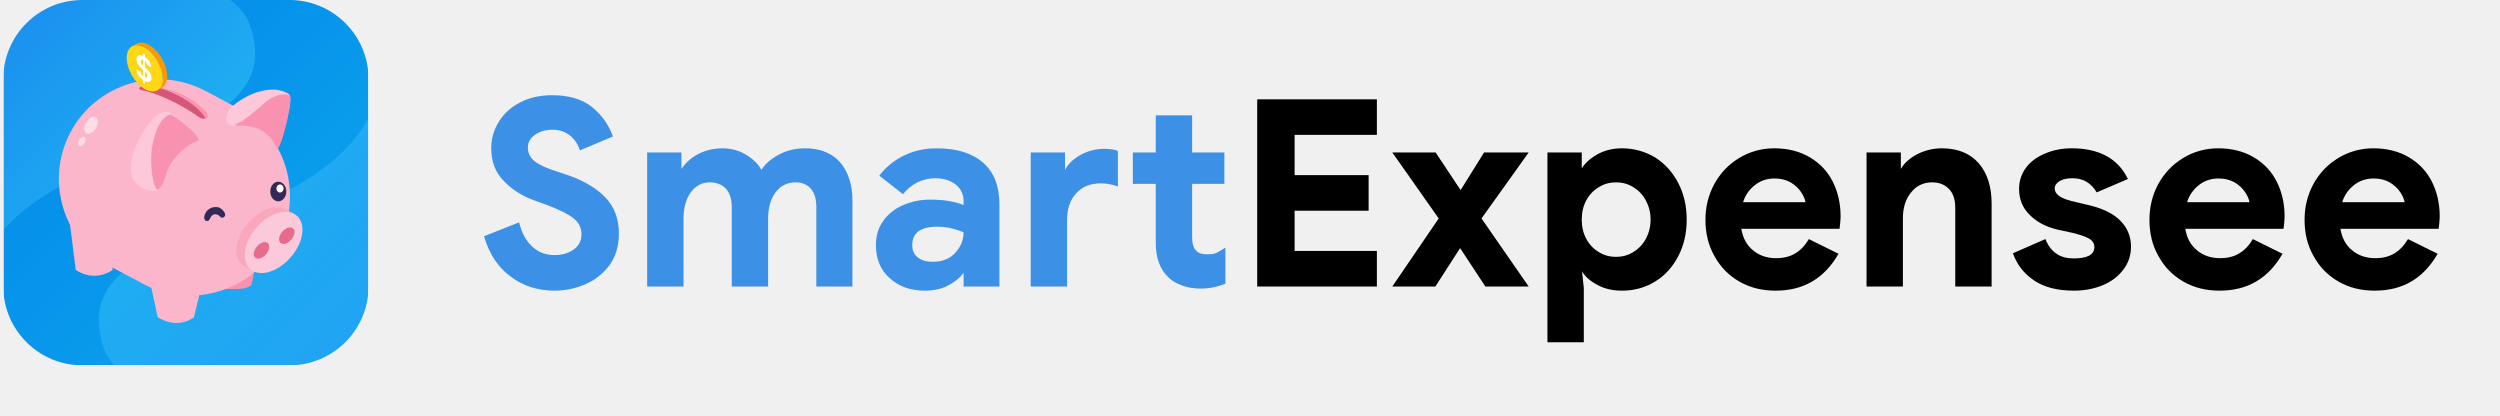
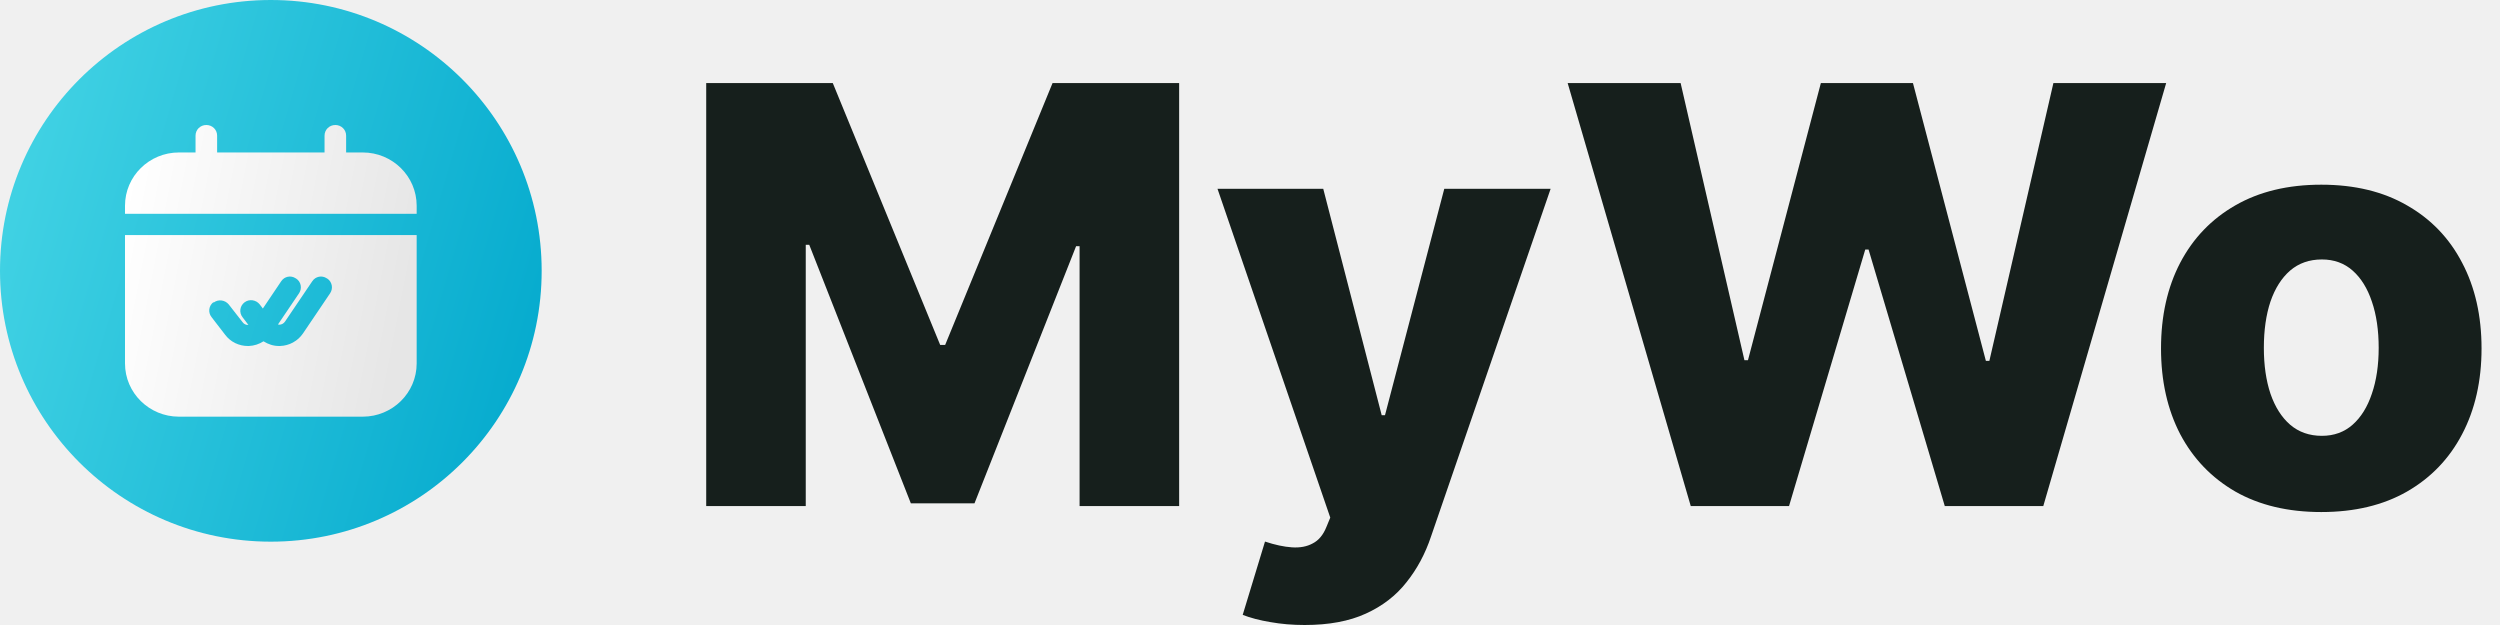
- <svg xmlns="http://www.w3.org/2000/svg" width="349" height="58" viewBox="0 0 349 58" fill="none">
-   <path d="M71.313 38.632C73.041 39.928 75.093 40.576 77.397 40.576C78.837 40.576 80.277 40.288 81.645 39.712C83.013 39.136 84.165 38.236 85.065 37.048C85.929 35.86 86.397 34.384 86.397 32.656C86.397 30.568 85.785 28.912 84.561 27.616C83.337 26.32 81.609 25.276 79.377 24.484L77.757 23.944C76.245 23.476 75.201 22.972 74.589 22.468C73.977 21.964 73.689 21.316 73.689 20.596C73.689 19.876 74.013 19.3 74.661 18.832C75.309 18.364 76.137 18.112 77.145 18.112C78.117 18.112 78.909 18.4 79.557 18.904C80.205 19.408 80.673 20.128 80.961 20.992L85.569 19.048C84.993 17.464 84.057 16.096 82.689 14.98C81.321 13.864 79.449 13.288 77.073 13.288C75.417 13.288 73.977 13.612 72.681 14.26C71.385 14.908 70.377 15.808 69.657 16.96C68.937 18.112 68.577 19.336 68.577 20.704C68.577 22.576 69.153 24.088 70.377 25.312C71.565 26.536 73.005 27.436 74.697 28.012L76.281 28.588C78.117 29.272 79.377 29.92 80.097 30.496C80.817 31.072 81.177 31.828 81.177 32.728C81.177 33.628 80.781 34.348 80.061 34.852C79.341 35.356 78.441 35.608 77.433 35.608C76.173 35.608 75.129 35.212 74.301 34.42C73.437 33.628 72.825 32.512 72.465 31.036L67.569 32.98C68.289 35.464 69.549 37.336 71.313 38.632ZM90.343 21.28V40H95.419V30.568C95.419 29.056 95.743 27.796 96.427 26.86C97.111 25.924 98.011 25.456 99.091 25.456C100.063 25.456 100.819 25.78 101.359 26.356C101.863 26.932 102.151 27.796 102.151 28.876V40H107.227V30.568C107.227 29.056 107.551 27.796 108.271 26.86C108.955 25.924 109.891 25.456 111.079 25.456C111.979 25.456 112.699 25.78 113.203 26.356C113.707 26.932 113.959 27.796 113.959 28.876V40H118.999V28.012C118.999 25.78 118.423 24.016 117.307 22.684C116.155 21.388 114.535 20.704 112.411 20.704C110.971 20.704 109.711 21.028 108.631 21.64C107.551 22.252 106.759 22.936 106.291 23.728C105.931 23.008 105.283 22.324 104.275 21.676C103.267 21.028 102.115 20.704 100.819 20.704C99.595 20.704 98.479 20.992 97.471 21.496C96.463 22.036 95.707 22.72 95.131 23.584V21.28H90.343ZM124.184 38.812C125.48 40 127.1 40.576 129.116 40.576C130.304 40.576 131.348 40.36 132.284 39.892C133.22 39.424 133.94 38.848 134.48 38.128H134.516V40H139.52V28.516C139.52 25.996 138.764 24.052 137.252 22.72C135.74 21.388 133.58 20.704 130.736 20.704C129.116 20.704 127.64 21.028 126.272 21.676C124.904 22.324 123.716 23.26 122.744 24.52L126.056 27.112C126.632 26.392 127.28 25.852 128.072 25.456C128.864 25.096 129.656 24.88 130.52 24.88C131.744 24.88 132.716 25.204 133.436 25.78C134.156 26.356 134.516 27.148 134.516 28.084V28.624C133.292 28.12 131.744 27.868 129.836 27.868C128.432 27.868 127.172 28.156 126.02 28.66C124.868 29.164 123.932 29.92 123.284 30.856C122.6 31.828 122.276 32.944 122.276 34.204C122.276 36.112 122.888 37.66 124.184 38.812ZM133.364 35.284C132.572 36.148 131.528 36.544 130.232 36.544C129.296 36.544 128.576 36.328 128.072 35.896C127.568 35.464 127.352 34.924 127.352 34.204C127.352 32.512 128.504 31.648 130.844 31.648C132.14 31.648 133.364 31.936 134.516 32.44C134.516 33.52 134.12 34.456 133.364 35.284ZM165.018 39.856C165.81 40.144 166.674 40.288 167.61 40.288C168.762 40.288 169.914 40.072 171.066 39.604V34.564C170.418 34.996 169.95 35.248 169.662 35.356C169.374 35.464 169.014 35.5 168.582 35.5C167.79 35.5 167.286 35.356 166.998 34.996C166.602 34.636 166.422 33.988 166.422 33.088V25.672H170.922V21.28H166.422V16.096H161.346V21.28H158.142V25.672H161.346V33.952C161.346 36.004 161.922 37.588 163.11 38.704C163.578 39.208 164.226 39.568 165.018 39.856ZM143.886 21.28V40H148.962V30.784C148.962 29.2 149.358 27.94 150.222 27.004C151.05 26.068 152.202 25.6 153.642 25.6C154.506 25.6 155.298 25.744 156.054 26.032V21.064C155.622 20.884 154.974 20.776 154.146 20.776C152.994 20.776 151.878 21.064 150.87 21.604C149.862 22.18 149.106 22.864 148.674 23.728V21.28H143.886Z" fill="#3C91E6" />
-   <path d="M175.507 13.864V40H192.211V35.032H180.727V29.416H191.059V24.448H180.727V18.832H192.211V13.864H175.507ZM200.843 30.496L194.363 40H200.375L203.831 34.636L207.359 40H213.407L206.819 30.496L213.407 21.28H207.179L203.903 26.536L200.411 21.28H194.363L200.843 30.496ZM216.023 21.28V47.776H221.099V40.216L220.847 37.804H220.811C221.243 38.596 221.999 39.244 223.007 39.784C224.015 40.324 225.131 40.576 226.427 40.576C228.083 40.576 229.631 40.18 231.035 39.316C232.403 38.488 233.483 37.3 234.275 35.788C235.067 34.276 235.463 32.584 235.463 30.64C235.463 28.768 235.067 27.04 234.275 25.528C233.483 24.016 232.403 22.828 231.035 21.964C229.631 21.136 228.083 20.704 226.427 20.704C225.131 20.704 224.015 20.992 223.007 21.532C221.999 22.108 221.279 22.756 220.811 23.512V21.28H216.023ZM227.975 35.212C227.255 35.644 226.463 35.86 225.599 35.86C224.735 35.86 223.943 35.644 223.223 35.212C222.503 34.78 221.891 34.168 221.459 33.376C221.027 32.584 220.811 31.684 220.811 30.64C220.811 29.632 221.027 28.732 221.459 27.94C221.891 27.148 222.503 26.536 223.223 26.104C223.943 25.672 224.735 25.456 225.599 25.456C226.463 25.456 227.255 25.672 227.975 26.104C228.695 26.536 229.307 27.148 229.739 27.94C230.171 28.732 230.423 29.632 230.423 30.64C230.423 31.684 230.171 32.584 229.739 33.376C229.307 34.168 228.695 34.78 227.975 35.212ZM242.833 39.316C244.345 40.18 246.001 40.576 247.873 40.576C251.761 40.576 254.677 38.884 256.657 35.428L252.517 33.376C252.013 34.24 251.365 34.924 250.645 35.356C249.889 35.824 248.989 36.04 247.945 36.04C246.685 36.04 245.605 35.68 244.741 34.96C243.841 34.24 243.301 33.232 243.085 31.936H256.801C256.873 31.324 256.945 30.748 256.945 30.172C256.945 28.444 256.585 26.824 255.865 25.384C255.145 23.944 254.065 22.792 252.661 21.964C251.257 21.136 249.601 20.704 247.693 20.704C245.893 20.704 244.237 21.172 242.761 22.072C241.285 22.972 240.133 24.196 239.305 25.708C238.477 27.256 238.081 28.912 238.081 30.676C238.081 32.548 238.477 34.24 239.341 35.752C240.169 37.264 241.321 38.452 242.833 39.316ZM252.049 28.228H243.337C243.625 27.292 244.129 26.536 244.921 25.888C245.713 25.24 246.649 24.916 247.729 24.916C248.593 24.916 249.313 25.096 249.961 25.456C250.573 25.816 251.077 26.284 251.437 26.824C251.797 27.364 251.977 27.832 252.049 28.228ZM260.57 21.28V40H265.646V30.46C265.646 29.02 266.006 27.832 266.762 26.896C267.482 25.96 268.49 25.456 269.714 25.456C270.722 25.456 271.514 25.78 272.09 26.392C272.666 27.004 272.954 27.868 272.954 28.984V40H278.03V28.408C278.03 26.032 277.418 24.16 276.23 22.792C275.042 21.424 273.314 20.704 271.082 20.704C269.858 20.704 268.742 20.992 267.698 21.496C266.654 22.036 265.862 22.72 265.358 23.584V21.28H260.57ZM283.987 39.172C285.391 40.108 287.227 40.576 289.531 40.576C290.971 40.576 292.303 40.324 293.527 39.82C294.751 39.316 295.687 38.596 296.407 37.66C297.127 36.724 297.487 35.644 297.487 34.42C297.487 33.016 296.983 31.828 296.047 30.856C295.111 29.884 293.707 29.164 291.835 28.696L289.135 28.048C287.587 27.652 286.831 27.076 286.831 26.284C286.831 25.924 287.047 25.6 287.479 25.312C287.911 25.024 288.523 24.88 289.315 24.88C290.827 24.88 291.943 25.564 292.699 26.86L297.055 24.988C295.687 22.144 293.059 20.704 289.207 20.704C287.839 20.704 286.615 20.956 285.499 21.424C284.383 21.892 283.483 22.54 282.835 23.404C282.187 24.268 281.863 25.276 281.863 26.356C281.863 27.832 282.367 29.056 283.375 30.028C284.383 31.036 285.679 31.684 287.191 32.044L289.351 32.512C290.359 32.764 291.115 33.016 291.619 33.304C292.123 33.592 292.375 33.988 292.375 34.492C292.375 35.068 292.087 35.464 291.583 35.716C291.043 35.968 290.359 36.076 289.531 36.076C288.595 36.076 287.803 35.896 287.155 35.464C286.471 35.032 285.931 34.348 285.535 33.376L280.999 35.356C281.575 36.976 282.583 38.236 283.987 39.172ZM304.814 39.316C306.326 40.18 307.982 40.576 309.854 40.576C313.742 40.576 316.658 38.884 318.638 35.428L314.498 33.376C313.994 34.24 313.346 34.924 312.626 35.356C311.87 35.824 310.97 36.04 309.926 36.04C308.666 36.04 307.586 35.68 306.722 34.96C305.822 34.24 305.282 33.232 305.066 31.936H318.782C318.854 31.324 318.926 30.748 318.926 30.172C318.926 28.444 318.566 26.824 317.846 25.384C317.126 23.944 316.046 22.792 314.642 21.964C313.238 21.136 311.582 20.704 309.674 20.704C307.874 20.704 306.218 21.172 304.742 22.072C303.266 22.972 302.114 24.196 301.286 25.708C300.458 27.256 300.062 28.912 300.062 30.676C300.062 32.548 300.458 34.24 301.322 35.752C302.15 37.264 303.302 38.452 304.814 39.316ZM314.03 28.228H305.318C305.606 27.292 306.11 26.536 306.902 25.888C307.694 25.24 308.63 24.916 309.71 24.916C310.574 24.916 311.294 25.096 311.942 25.456C312.554 25.816 313.058 26.284 313.418 26.824C313.778 27.364 313.958 27.832 314.03 28.228ZM326.47 39.316C327.982 40.18 329.638 40.576 331.51 40.576C335.398 40.576 338.314 38.884 340.294 35.428L336.154 33.376C335.65 34.24 335.002 34.924 334.282 35.356C333.526 35.824 332.626 36.04 331.582 36.04C330.322 36.04 329.242 35.68 328.378 34.96C327.478 34.24 326.938 33.232 326.722 31.936H340.438C340.51 31.324 340.582 30.748 340.582 30.172C340.582 28.444 340.222 26.824 339.502 25.384C338.782 23.944 337.702 22.792 336.298 21.964C334.894 21.136 333.238 20.704 331.33 20.704C329.53 20.704 327.874 21.172 326.398 22.072C324.922 22.972 323.77 24.196 322.942 25.708C322.114 27.256 321.718 28.912 321.718 30.676C321.718 32.548 322.114 34.24 322.978 35.752C323.806 37.264 324.958 38.452 326.47 39.316ZM335.686 28.228H326.974C327.262 27.292 327.766 26.536 328.558 25.888C329.35 25.24 330.286 24.916 331.366 24.916C332.23 24.916 332.95 25.096 333.598 25.456C334.21 25.816 334.714 26.284 335.074 26.824C335.434 27.364 335.614 27.832 335.686 28.228Z" fill="black" />
-   <g clip-path="url(#clip0_7_24)">
-     <mask id="mask0_7_24" style="mask-type:alpha" maskUnits="userSpaceOnUse" x="0" y="0" width="52" height="51">
-       <path d="M40.403 0H11.503C5.4 0 0.453 4.947 0.453 11.05V39.95C0.453 46.053 5.4 51 11.503 51H40.403C46.506 51 51.453 46.053 51.453 39.95V11.05C51.453 4.947 46.506 0 40.403 0Z" fill="white" />
-     </mask>
-     <g mask="url(#mask0_7_24)">
-       <mask id="mask1_7_24" style="mask-type:alpha" maskUnits="userSpaceOnUse" x="0" y="0" width="52" height="51">
-         <path d="M51.453 0H0.453V51H51.453V0Z" fill="white" />
-       </mask>
-       <g mask="url(#mask1_7_24)">
-         <path d="M51.453 0H0.453V51H51.453V0Z" fill="url(#paint0_linear_7_24)" />
-         <g opacity="0.31">
-           <mask id="mask2_7_24" style="mask-type:alpha" maskUnits="userSpaceOnUse" x="-4" y="-3" width="40" height="44">
-             <path d="M9.034 -2.422C1.947 -2.422 -3.797 3.322 -3.797 10.409V40.521C0.985 18.127 42.098 22.493 34.784 3.149C33.975 1.009 30.829 -1.593 27.135 -2.422H9.034Z" fill="white" />
-           </mask>
-           <g mask="url(#mask2_7_24)">
-             <path fill-rule="evenodd" clip-rule="evenodd" d="M9.034 -2.422C1.947 -2.422 -3.797 3.322 -3.797 10.409V40.521C0.985 18.127 42.098 22.493 34.784 3.149C33.975 1.009 30.829 -1.593 27.135 -2.422H9.034Z" fill="url(#paint1_linear_7_24)" />
-           </g>
-           <mask id="mask3_7_24" style="mask-type:alpha" maskUnits="userSpaceOnUse" x="13" y="11" width="41" height="44">
-             <path d="M14.618 49.002C15.429 51.143 18.574 53.745 22.267 54.574H40.368C47.454 54.574 53.199 48.829 53.199 41.743V11.628C48.416 34.024 7.304 29.658 14.618 49.002Z" fill="white" />
-           </mask>
-           <g mask="url(#mask3_7_24)">
-             <path fill-rule="evenodd" clip-rule="evenodd" d="M14.618 49.002C15.429 51.143 18.574 53.745 22.267 54.574H40.368C47.454 54.574 53.199 48.829 53.199 41.743V11.628C48.416 34.024 7.304 29.658 14.618 49.002Z" fill="url(#paint2_linear_7_24)" />
-           </g>
-         </g>
-         <path fill-rule="evenodd" clip-rule="evenodd" d="M30.878 40.243C30.878 40.243 34.263 40.718 35.102 39.767C35.41 38.564 35.437 38.005 35.437 38.005L30.878 40.243Z" fill="#F992B0" />
-         <path fill-rule="evenodd" clip-rule="evenodd" d="M15.615 37.307C8.845 33.716 6.243 25.239 9.834 18.469C13.424 11.698 21.901 9.096 28.672 12.687L33.086 15.028C39.856 18.619 42.458 27.096 38.868 33.866C35.277 40.637 26.8 43.239 20.029 39.648L15.615 37.307Z" fill="#FBB6CB" />
-         <path fill-rule="evenodd" clip-rule="evenodd" d="M28.503 30.285C28.58 29.843 28.789 29.424 29.256 29.138C29.648 28.898 30.033 28.859 30.459 28.934C30.813 28.997 31.351 29.507 31.426 29.887C31.459 30.051 31.407 30.191 31.283 30.29C31.156 30.392 31.011 30.436 30.86 30.347C30.802 30.313 30.751 30.261 30.703 30.211C30.217 29.715 29.612 29.836 29.322 30.492C29.26 30.633 29.198 30.77 29.047 30.824C28.735 30.937 28.494 30.737 28.503 30.285Z" fill="#312957" />
-         <path fill-rule="evenodd" clip-rule="evenodd" d="M39.968 26.737C39.968 27.494 39.468 28.107 38.849 28.107C38.231 28.107 37.731 27.494 37.731 26.737C37.731 25.98 38.231 25.366 38.849 25.366C39.468 25.366 39.968 25.98 39.968 26.737Z" fill="#312957" />
-         <path fill-rule="evenodd" clip-rule="evenodd" d="M39.591 26.314C39.591 26.625 39.365 26.877 39.087 26.877C38.809 26.877 38.584 26.625 38.584 26.314C38.584 26.003 38.809 25.751 39.087 25.751C39.365 25.751 39.591 26.003 39.591 26.314Z" fill="white" />
-         <path fill-rule="evenodd" clip-rule="evenodd" d="M39.955 29.576C39.982 29.577 40.008 29.577 40.034 29.579C40.122 29.583 40.208 29.59 40.292 29.602C40.292 29.602 40.293 29.602 40.293 29.602C40.378 29.615 40.46 29.632 40.54 29.652C40.569 29.659 40.596 29.667 40.623 29.675C40.665 29.687 40.707 29.7 40.748 29.714C40.776 29.724 40.805 29.734 40.833 29.745C40.873 29.761 40.911 29.778 40.95 29.796C40.991 29.815 41.033 29.834 41.074 29.855L41.073 29.855C41.073 29.855 41.074 29.855 41.074 29.855L39.904 29.219C39.878 29.205 39.853 29.192 39.827 29.179C39.812 29.172 39.795 29.166 39.78 29.159C39.742 29.141 39.703 29.125 39.663 29.109C39.635 29.098 39.606 29.087 39.578 29.077C39.537 29.063 39.495 29.05 39.453 29.038C39.435 29.033 39.417 29.026 39.398 29.021C39.389 29.019 39.38 29.018 39.371 29.016C39.29 28.996 39.208 28.978 39.123 28.966C39.123 28.966 39.122 28.966 39.122 28.966C39.038 28.954 38.952 28.947 38.864 28.942C38.838 28.941 38.812 28.941 38.786 28.94C38.72 28.938 38.654 28.939 38.587 28.941C38.56 28.942 38.533 28.943 38.506 28.945C38.415 28.95 38.323 28.958 38.229 28.971C38.133 28.985 38.036 29.004 37.938 29.025C37.918 29.029 37.899 29.033 37.88 29.038C37.785 29.06 37.689 29.085 37.592 29.115C37.574 29.12 37.556 29.126 37.538 29.132C37.445 29.162 37.351 29.195 37.256 29.231C37.248 29.234 37.239 29.237 37.231 29.24C37.132 29.279 37.032 29.323 36.932 29.369C36.921 29.374 36.91 29.378 36.899 29.383C36.884 29.39 36.87 29.398 36.856 29.405C36.816 29.424 36.776 29.444 36.736 29.464C36.705 29.481 36.673 29.497 36.641 29.514C36.601 29.535 36.561 29.558 36.521 29.58C36.489 29.598 36.458 29.616 36.426 29.634C36.386 29.658 36.345 29.683 36.304 29.708C36.274 29.727 36.243 29.745 36.212 29.765C36.171 29.792 36.129 29.82 36.088 29.847C36.064 29.864 36.04 29.878 36.016 29.895C36.012 29.898 36.008 29.901 36.004 29.904C35.897 29.978 35.791 30.058 35.685 30.14C35.667 30.154 35.649 30.169 35.631 30.183C35.528 30.265 35.425 30.352 35.324 30.443C35.316 30.45 35.307 30.456 35.299 30.463C35.288 30.473 35.277 30.485 35.266 30.495C35.173 30.58 35.08 30.667 34.989 30.758C34.887 30.861 34.789 30.966 34.694 31.073C34.688 31.081 34.68 31.088 34.673 31.096C34.67 31.099 34.667 31.103 34.663 31.107C34.579 31.203 34.499 31.3 34.42 31.399C34.406 31.417 34.391 31.435 34.377 31.454C34.301 31.551 34.227 31.65 34.157 31.749C34.153 31.756 34.147 31.762 34.143 31.768C34.136 31.778 34.13 31.788 34.123 31.798C34.048 31.906 33.976 32.014 33.909 32.124C33.903 32.132 33.898 32.141 33.893 32.15C33.826 32.26 33.762 32.37 33.702 32.481C33.699 32.487 33.695 32.493 33.692 32.499C33.691 32.501 33.69 32.503 33.689 32.505C33.617 32.639 33.55 32.774 33.489 32.91C33.487 32.913 33.485 32.917 33.483 32.921C33.421 33.059 33.364 33.197 33.313 33.335C33.313 33.336 33.313 33.337 33.313 33.337L33.312 33.338C33.285 33.414 33.259 33.489 33.235 33.564C33.227 33.588 33.221 33.612 33.213 33.636C33.197 33.687 33.182 33.739 33.168 33.79C33.16 33.818 33.153 33.846 33.146 33.874C33.133 33.922 33.122 33.969 33.111 34.016C33.104 34.044 33.098 34.073 33.092 34.101C33.082 34.149 33.073 34.197 33.064 34.246C33.059 34.271 33.055 34.297 33.05 34.323C33.041 34.38 33.033 34.438 33.026 34.495C33.024 34.51 33.022 34.525 33.02 34.54C33.012 34.612 33.005 34.683 33.001 34.754C33 34.773 33 34.792 32.999 34.811C32.996 34.862 32.994 34.913 32.994 34.964C32.994 34.989 32.994 35.014 32.995 35.039C32.995 35.083 32.996 35.127 32.998 35.171C32.999 35.197 33.001 35.223 33.003 35.248C33.006 35.291 33.01 35.334 33.014 35.377C33.017 35.401 33.02 35.425 33.023 35.449C33.029 35.496 33.036 35.542 33.045 35.588C33.048 35.606 33.051 35.624 33.054 35.642C33.067 35.706 33.081 35.768 33.098 35.829C33.101 35.841 33.105 35.852 33.108 35.864C33.122 35.913 33.137 35.961 33.154 36.009C33.161 36.029 33.169 36.049 33.177 36.069C33.191 36.108 33.206 36.145 33.222 36.183C33.232 36.204 33.242 36.225 33.252 36.246C33.268 36.282 33.286 36.316 33.305 36.351C33.315 36.371 33.326 36.391 33.337 36.411C33.358 36.447 33.38 36.482 33.403 36.516C33.414 36.533 33.424 36.549 33.435 36.566C33.469 36.615 33.506 36.664 33.544 36.711C33.715 36.916 33.916 37.079 34.142 37.202L35.312 37.839C35.086 37.716 34.885 37.552 34.714 37.347C34.675 37.3 34.639 37.252 34.605 37.202C34.593 37.186 34.583 37.169 34.573 37.153C34.55 37.118 34.528 37.083 34.507 37.047C34.496 37.027 34.485 37.007 34.474 36.987C34.456 36.953 34.438 36.918 34.421 36.883C34.411 36.861 34.402 36.84 34.392 36.819C34.376 36.782 34.361 36.744 34.346 36.705C34.339 36.685 34.331 36.666 34.324 36.645C34.307 36.598 34.292 36.549 34.278 36.5C34.275 36.488 34.271 36.477 34.267 36.465C34.251 36.404 34.237 36.342 34.224 36.279C34.221 36.261 34.218 36.242 34.215 36.224C34.206 36.178 34.199 36.132 34.193 36.085C34.189 36.061 34.187 36.037 34.184 36.013C34.18 35.97 34.176 35.928 34.172 35.885C34.171 35.859 34.169 35.833 34.168 35.807C34.166 35.764 34.165 35.719 34.164 35.675C34.164 35.65 34.163 35.625 34.164 35.6C34.164 35.55 34.166 35.499 34.168 35.447C34.169 35.428 34.17 35.409 34.171 35.39C34.175 35.32 34.181 35.248 34.19 35.177C34.191 35.161 34.194 35.146 34.196 35.131C34.203 35.074 34.211 35.017 34.22 34.959C34.224 34.933 34.229 34.907 34.234 34.881C34.243 34.834 34.252 34.786 34.262 34.737C34.268 34.709 34.274 34.681 34.281 34.652C34.291 34.605 34.303 34.558 34.316 34.51C34.323 34.482 34.33 34.455 34.337 34.426C34.352 34.375 34.367 34.324 34.383 34.273C34.39 34.248 34.397 34.224 34.405 34.2C34.429 34.125 34.455 34.05 34.482 33.975C34.483 33.974 34.483 33.973 34.483 33.972C34.534 33.834 34.591 33.695 34.653 33.557C34.655 33.553 34.657 33.55 34.658 33.546C34.72 33.411 34.786 33.275 34.859 33.141C34.863 33.133 34.867 33.126 34.871 33.118C34.932 33.007 34.995 32.896 35.063 32.786C35.068 32.777 35.073 32.769 35.078 32.76C35.146 32.651 35.218 32.542 35.293 32.435C35.304 32.418 35.315 32.402 35.327 32.386C35.397 32.286 35.47 32.188 35.547 32.09C35.561 32.072 35.575 32.053 35.59 32.035C35.668 31.937 35.749 31.839 35.833 31.744C35.843 31.732 35.854 31.721 35.864 31.709C35.959 31.603 36.057 31.497 36.159 31.395C36.25 31.303 36.343 31.216 36.436 31.131C36.455 31.114 36.474 31.096 36.493 31.079C36.595 30.988 36.697 30.902 36.801 30.819C36.819 30.805 36.837 30.791 36.855 30.776C36.961 30.694 37.067 30.614 37.175 30.54C37.202 30.521 37.23 30.503 37.257 30.484C37.299 30.456 37.34 30.428 37.382 30.401C37.413 30.382 37.444 30.363 37.474 30.344C37.515 30.319 37.556 30.294 37.596 30.27C37.627 30.252 37.659 30.235 37.69 30.217C37.73 30.194 37.77 30.172 37.811 30.15C37.842 30.133 37.874 30.117 37.906 30.101C37.946 30.08 37.986 30.06 38.025 30.041C38.051 30.029 38.077 30.017 38.102 30.005C38.202 29.959 38.301 29.916 38.401 29.877C38.409 29.873 38.418 29.87 38.426 29.867C38.52 29.831 38.614 29.798 38.708 29.769C38.726 29.763 38.744 29.757 38.762 29.751C38.859 29.722 38.955 29.696 39.05 29.674C39.069 29.67 39.088 29.666 39.107 29.661C39.205 29.64 39.303 29.621 39.399 29.608C39.492 29.595 39.585 29.587 39.676 29.581C39.703 29.579 39.73 29.579 39.757 29.578C39.824 29.575 39.89 29.575 39.955 29.576Z" fill="#FAA7BC" />
-         <path fill-rule="evenodd" clip-rule="evenodd" d="M39.399 29.608C40.322 29.478 41.145 29.712 41.671 30.347C42.795 31.703 42.149 34.367 40.227 36.3C39.207 37.326 38.032 37.939 36.987 38.086C36.063 38.216 35.241 37.982 34.714 37.347C33.592 35.992 34.238 33.327 36.159 31.395C37.179 30.369 38.354 29.755 39.399 29.608Z" fill="#FBC9DA" />
-         <path fill-rule="evenodd" clip-rule="evenodd" d="M35.866 34.41C35.387 34.974 35.285 35.673 35.637 35.972C35.989 36.27 36.662 36.055 37.14 35.491C37.619 34.927 37.722 34.228 37.37 33.929C37.018 33.631 36.344 33.846 35.866 34.41Z" fill="#E76B8C" />
-         <path fill-rule="evenodd" clip-rule="evenodd" d="M39.398 32.361C38.919 32.925 38.816 33.624 39.168 33.922C39.52 34.221 40.194 34.006 40.672 33.442C41.151 32.878 41.253 32.179 40.901 31.88C40.549 31.581 39.876 31.797 39.398 32.361Z" fill="#E76B8C" />
-         <path fill-rule="evenodd" clip-rule="evenodd" d="M13.399 17.885C13.04 18.507 12.44 18.833 12.058 18.613C11.677 18.392 11.659 17.71 12.018 17.087C12.378 16.465 12.978 16.139 13.359 16.36C13.741 16.58 13.758 17.262 13.399 17.885Z" fill="#FFDDE7" />
-         <path fill-rule="evenodd" clip-rule="evenodd" d="M11.802 19.968C11.608 20.304 11.284 20.48 11.077 20.361C10.871 20.242 10.861 19.873 11.056 19.536C11.25 19.2 11.574 19.024 11.78 19.143C11.987 19.262 11.996 19.631 11.802 19.968Z" fill="#FFDDE7" />
-         <path fill-rule="evenodd" clip-rule="evenodd" d="M22.621 25.752C22.51 26.05 22.307 26.291 22.054 26.449C21.762 26.632 21.404 26.707 21.043 26.638C19.426 26.33 16.668 25.021 19.381 19.514C20.415 17.556 22.402 14.507 24.108 16.018C25.87 17.556 27.437 18.843 27.661 19.291C27.884 19.738 26.765 19.906 25.954 20.521C25.143 21.137 23.745 22.424 22.877 24.941C22.789 25.267 22.703 25.534 22.621 25.752Z" fill="#FDC8DA" />
-         <path fill-rule="evenodd" clip-rule="evenodd" d="M23.8 15.989C23.8 15.989 22.122 16.017 21.283 20.241C20.807 23.011 21.426 26.614 22.054 26.449C22.514 26.172 22.793 25.752 23.325 23.962C23.633 22.759 25.507 20.381 27.633 19.654C28.388 19.234 24.08 15.933 23.8 15.989Z" fill="#F992B0" />
-         <path fill-rule="evenodd" clip-rule="evenodd" d="M33.283 17.556C33.283 17.556 30.822 18.06 31.829 15.598C32.388 14.367 37.284 11.122 40.361 13.164C41.144 13.835 38.99 20.27 38.99 20.27C38.99 20.27 38.487 16.046 33.283 17.556Z" fill="#FDC8DA" />
-         <path fill-rule="evenodd" clip-rule="evenodd" d="M33.759 16.941C33.759 16.941 35.241 15.905 36.808 14.479C38.375 13.052 40.081 12.94 40.501 13.416C40.78 13.947 39.717 19.374 38.766 20.829C38.123 19.682 37.144 17.332 33.004 17.556C32.304 17.584 33.759 16.941 33.759 16.941Z" fill="#F992B0" />
-         <path fill-rule="evenodd" clip-rule="evenodd" d="M19.8 12.045C19.8 12.045 18.849 12.381 19.912 12.633C21.339 12.8 25.171 14.423 27.689 16.297C28.444 16.857 29.283 16.521 28.78 15.682C27.605 14.479 25.115 12.185 19.8 12.045Z" fill="#D65678" />
-         <path fill-rule="evenodd" clip-rule="evenodd" d="M28.64 16.465C28.64 16.465 27.605 14.143 22.402 12.297C23.605 12.521 26.458 13.108 28.78 15.682C29.031 16.13 29.087 16.325 28.64 16.465Z" fill="#FF92B3" />
-         <path fill-rule="evenodd" clip-rule="evenodd" d="M9.674 30.508L10.569 37.669C10.569 37.669 12.975 39.515 15.716 37.697V36.103L9.674 30.508Z" fill="#FBB6CB" />
-         <path fill-rule="evenodd" clip-rule="evenodd" d="M21.059 39.851L22.01 44.271C22.01 44.271 24.556 46.089 27.073 44.299C27.605 42.117 27.997 40.467 27.997 40.467L21.059 39.851Z" fill="#FBB6CB" />
-         <path fill-rule="evenodd" clip-rule="evenodd" d="M23.33 10.516C23.33 10.509 23.329 10.502 23.329 10.494C23.329 10.479 23.328 10.464 23.327 10.449C23.326 10.431 23.326 10.413 23.324 10.395C23.324 10.381 23.322 10.367 23.321 10.353C23.32 10.337 23.319 10.321 23.317 10.304C23.316 10.294 23.316 10.283 23.315 10.273C23.312 10.249 23.309 10.226 23.307 10.203C23.305 10.189 23.304 10.176 23.302 10.163C23.302 10.158 23.302 10.154 23.301 10.149C23.296 10.108 23.29 10.066 23.283 10.023C23.283 10.023 23.283 10.021 23.283 10.021C23.282 10.014 23.28 10.008 23.279 10.002C23.274 9.967 23.268 9.932 23.261 9.897C23.26 9.89 23.258 9.884 23.257 9.877C23.254 9.861 23.25 9.844 23.247 9.827C23.243 9.807 23.239 9.786 23.235 9.766C23.232 9.754 23.229 9.743 23.227 9.731C23.222 9.713 23.218 9.695 23.214 9.676C23.21 9.662 23.207 9.648 23.204 9.634C23.2 9.617 23.195 9.6 23.191 9.583C23.186 9.565 23.181 9.546 23.176 9.528C23.174 9.519 23.171 9.51 23.169 9.501C23.162 9.477 23.155 9.452 23.148 9.428C23.143 9.413 23.139 9.397 23.134 9.381C23.133 9.377 23.131 9.373 23.13 9.368C23.117 9.325 23.103 9.282 23.089 9.238L23.088 9.237C23.087 9.233 23.085 9.229 23.084 9.225C23.071 9.187 23.058 9.149 23.044 9.11C23.042 9.104 23.039 9.098 23.037 9.092C23.032 9.078 23.026 9.064 23.021 9.049C23.013 9.029 23.006 9.008 22.998 8.987C22.993 8.974 22.987 8.961 22.982 8.948C22.976 8.932 22.969 8.916 22.963 8.9C22.958 8.889 22.954 8.877 22.949 8.865C22.939 8.842 22.929 8.819 22.919 8.796C22.913 8.784 22.908 8.771 22.903 8.759C22.901 8.755 22.899 8.75 22.897 8.746C22.879 8.705 22.861 8.665 22.842 8.625C22.841 8.623 22.84 8.621 22.839 8.619C22.834 8.608 22.829 8.597 22.823 8.586C22.808 8.554 22.794 8.523 22.778 8.492C22.776 8.487 22.773 8.482 22.77 8.477C22.758 8.452 22.745 8.427 22.732 8.402C22.721 8.382 22.711 8.361 22.7 8.341C22.698 8.338 22.696 8.334 22.694 8.33C22.659 8.265 22.623 8.201 22.586 8.137C22.582 8.132 22.579 8.126 22.576 8.12C22.573 8.115 22.569 8.109 22.565 8.102C22.512 8.013 22.457 7.925 22.399 7.838C22.396 7.833 22.393 7.828 22.39 7.824C22.385 7.816 22.379 7.809 22.374 7.801C22.327 7.732 22.28 7.664 22.231 7.598V7.597C22.23 7.596 22.23 7.596 22.229 7.595C22.195 7.548 22.16 7.502 22.124 7.457C22.123 7.455 22.121 7.453 22.119 7.451C22.093 7.417 22.066 7.384 22.039 7.351C22.034 7.345 22.029 7.339 22.024 7.332C22.023 7.332 22.023 7.332 22.023 7.331C21.991 7.293 21.959 7.255 21.926 7.218C21.924 7.216 21.922 7.214 21.921 7.212C21.911 7.201 21.901 7.19 21.89 7.179C21.87 7.155 21.849 7.132 21.828 7.109C21.824 7.105 21.82 7.101 21.816 7.097C21.802 7.081 21.787 7.067 21.773 7.052C21.757 7.035 21.741 7.018 21.725 7.002C21.719 6.996 21.713 6.99 21.707 6.984C21.692 6.968 21.676 6.953 21.66 6.937C21.646 6.924 21.633 6.91 21.619 6.897C21.612 6.89 21.604 6.883 21.596 6.875C21.579 6.859 21.562 6.843 21.545 6.828C21.533 6.817 21.521 6.805 21.509 6.794C21.5 6.786 21.49 6.778 21.481 6.77C21.463 6.754 21.446 6.739 21.429 6.724C21.418 6.715 21.408 6.706 21.397 6.697C21.386 6.687 21.374 6.678 21.363 6.669C21.346 6.655 21.329 6.641 21.312 6.627C21.303 6.62 21.295 6.613 21.286 6.606C21.271 6.594 21.257 6.584 21.242 6.573C21.227 6.561 21.211 6.548 21.195 6.536C21.189 6.532 21.182 6.526 21.175 6.522C21.156 6.508 21.137 6.494 21.117 6.48C21.104 6.471 21.09 6.461 21.077 6.451C21.073 6.449 21.07 6.446 21.066 6.444C21.031 6.42 20.995 6.396 20.96 6.374C20.959 6.373 20.959 6.373 20.959 6.373C20.956 6.371 20.953 6.37 20.951 6.368C20.919 6.348 20.886 6.328 20.854 6.309C20.845 6.304 20.837 6.299 20.829 6.294C20.802 6.279 20.776 6.264 20.749 6.25C20.739 6.244 20.729 6.239 20.719 6.234C20.705 6.227 20.691 6.22 20.678 6.213C20.667 6.207 20.657 6.201 20.646 6.196C20.629 6.188 20.613 6.18 20.596 6.173C20.584 6.167 20.572 6.161 20.559 6.155C20.555 6.153 20.549 6.151 20.544 6.148C20.511 6.133 20.477 6.119 20.444 6.106C20.444 6.106 20.443 6.106 20.443 6.105C20.409 6.092 20.376 6.079 20.343 6.068C20.338 6.066 20.334 6.065 20.33 6.064C20.318 6.059 20.306 6.055 20.294 6.052C20.276 6.046 20.259 6.04 20.242 6.035C20.234 6.032 20.226 6.03 20.217 6.028C20.202 6.024 20.187 6.02 20.173 6.016C20.161 6.013 20.15 6.009 20.139 6.006C20.127 6.003 20.115 6.001 20.103 5.998C20.088 5.995 20.074 5.992 20.059 5.989C20.051 5.987 20.043 5.985 20.036 5.983C20.022 5.981 20.008 5.979 19.994 5.976C19.977 5.974 19.96 5.971 19.944 5.968C19.938 5.967 19.932 5.966 19.926 5.965C19.912 5.963 19.898 5.962 19.884 5.961C19.866 5.959 19.848 5.957 19.83 5.955C19.825 5.955 19.819 5.954 19.814 5.954C19.802 5.953 19.79 5.953 19.778 5.953C19.756 5.952 19.735 5.951 19.714 5.951C19.708 5.95 19.702 5.95 19.696 5.95C19.687 5.95 19.678 5.951 19.669 5.951C19.642 5.952 19.616 5.953 19.59 5.955C19.582 5.955 19.574 5.955 19.566 5.956C19.56 5.957 19.555 5.958 19.549 5.959C19.509 5.963 19.47 5.968 19.431 5.976C19.428 5.976 19.424 5.976 19.421 5.977C19.42 5.977 19.419 5.978 19.418 5.978C19.411 5.979 19.403 5.982 19.395 5.983C19.371 5.989 19.347 5.994 19.324 6.001C19.312 6.004 19.302 6.008 19.29 6.011C19.276 6.016 19.26 6.02 19.246 6.025C19.242 6.027 19.238 6.028 19.235 6.03C19.212 6.038 19.19 6.047 19.168 6.057C19.158 6.062 19.147 6.066 19.136 6.071C19.104 6.086 19.073 6.102 19.042 6.119L18.427 6.477C18.457 6.46 18.489 6.443 18.52 6.428C18.531 6.423 18.542 6.419 18.553 6.415C18.575 6.405 18.596 6.396 18.619 6.388C18.637 6.381 18.656 6.375 18.675 6.369C18.686 6.366 18.697 6.362 18.708 6.359C18.732 6.352 18.755 6.346 18.779 6.341C18.787 6.339 18.795 6.337 18.803 6.335C18.807 6.335 18.811 6.334 18.816 6.333C18.854 6.326 18.893 6.321 18.933 6.316C18.947 6.315 18.96 6.314 18.974 6.313C19 6.311 19.026 6.309 19.053 6.309C19.068 6.309 19.083 6.308 19.098 6.308C19.119 6.308 19.141 6.309 19.162 6.31C19.179 6.311 19.197 6.312 19.214 6.313C19.232 6.315 19.25 6.317 19.268 6.319C19.288 6.321 19.308 6.323 19.328 6.326C19.345 6.328 19.362 6.331 19.379 6.334C19.4 6.338 19.422 6.342 19.444 6.346C19.458 6.349 19.473 6.353 19.487 6.356C19.51 6.361 19.534 6.367 19.557 6.373C19.572 6.377 19.587 6.381 19.601 6.386C19.627 6.393 19.652 6.401 19.678 6.409C19.69 6.413 19.702 6.417 19.714 6.421C19.752 6.434 19.789 6.448 19.827 6.463C19.828 6.463 19.828 6.464 19.828 6.464C19.867 6.479 19.905 6.496 19.944 6.513C19.956 6.519 19.968 6.525 19.98 6.53C20.007 6.543 20.035 6.557 20.062 6.571C20.076 6.578 20.09 6.585 20.103 6.592C20.14 6.611 20.176 6.631 20.213 6.652C20.254 6.676 20.294 6.7 20.335 6.726C20.338 6.728 20.341 6.729 20.343 6.731C20.383 6.756 20.422 6.782 20.461 6.809C20.474 6.819 20.488 6.828 20.501 6.838C20.527 6.856 20.553 6.875 20.579 6.894C20.595 6.906 20.611 6.918 20.627 6.93C20.65 6.948 20.673 6.967 20.697 6.985C20.713 6.999 20.73 7.013 20.747 7.027C20.77 7.045 20.791 7.063 20.813 7.082C20.831 7.097 20.848 7.112 20.865 7.127C20.887 7.146 20.908 7.166 20.929 7.185C20.946 7.201 20.963 7.217 20.98 7.233C21.002 7.253 21.023 7.274 21.044 7.295C21.06 7.31 21.076 7.326 21.092 7.342C21.114 7.364 21.135 7.387 21.157 7.409C21.172 7.424 21.186 7.439 21.2 7.454C21.225 7.481 21.25 7.509 21.275 7.536C21.285 7.548 21.295 7.558 21.305 7.57C21.34 7.609 21.374 7.65 21.408 7.69C21.413 7.696 21.418 7.703 21.423 7.709C21.452 7.744 21.48 7.779 21.509 7.815C21.544 7.86 21.579 7.906 21.614 7.953C21.614 7.953 21.615 7.954 21.616 7.955C21.665 8.022 21.712 8.09 21.758 8.158C21.767 8.171 21.775 8.183 21.783 8.196C21.841 8.282 21.896 8.371 21.949 8.46C21.956 8.472 21.963 8.483 21.97 8.495C22.007 8.559 22.044 8.623 22.078 8.688C22.091 8.712 22.103 8.736 22.116 8.76C22.129 8.785 22.142 8.81 22.155 8.835C22.173 8.871 22.19 8.907 22.207 8.942C22.213 8.954 22.218 8.966 22.224 8.977C22.246 9.024 22.267 9.07 22.287 9.117C22.293 9.129 22.298 9.142 22.303 9.154C22.318 9.189 22.333 9.223 22.347 9.258C22.353 9.274 22.36 9.29 22.366 9.306C22.38 9.34 22.393 9.373 22.405 9.407C22.41 9.421 22.416 9.435 22.421 9.45C22.438 9.494 22.453 9.539 22.468 9.583C22.47 9.587 22.471 9.591 22.472 9.594C22.488 9.643 22.504 9.691 22.518 9.739C22.523 9.755 22.527 9.77 22.532 9.786C22.542 9.819 22.551 9.852 22.56 9.886C22.565 9.904 22.57 9.923 22.575 9.941C22.583 9.972 22.591 10.003 22.598 10.034C22.602 10.052 22.607 10.071 22.611 10.089C22.618 10.121 22.625 10.153 22.631 10.184C22.635 10.202 22.639 10.218 22.642 10.235C22.649 10.277 22.657 10.318 22.664 10.36C22.665 10.366 22.666 10.372 22.667 10.379C22.674 10.426 22.681 10.473 22.687 10.521C22.689 10.534 22.69 10.547 22.691 10.561C22.695 10.595 22.698 10.629 22.702 10.662C22.703 10.678 22.704 10.694 22.706 10.711C22.708 10.743 22.71 10.775 22.711 10.806C22.712 10.822 22.713 10.837 22.713 10.852C22.715 10.897 22.716 10.942 22.716 10.987C22.716 11.034 22.715 11.08 22.712 11.125C22.712 11.138 22.711 11.15 22.71 11.163C22.708 11.194 22.706 11.225 22.704 11.255C22.702 11.272 22.7 11.289 22.698 11.307C22.696 11.332 22.693 11.358 22.689 11.383C22.687 11.401 22.684 11.419 22.681 11.438C22.677 11.46 22.673 11.483 22.669 11.506C22.665 11.526 22.661 11.546 22.657 11.566C22.653 11.586 22.648 11.606 22.643 11.626C22.638 11.649 22.632 11.672 22.625 11.694C22.62 11.712 22.616 11.73 22.61 11.747C22.602 11.774 22.593 11.8 22.584 11.827C22.579 11.841 22.574 11.855 22.569 11.869C22.552 11.913 22.534 11.956 22.515 11.997C22.5 12.028 22.484 12.059 22.468 12.089C22.468 12.09 22.467 12.09 22.467 12.091C22.451 12.12 22.434 12.148 22.416 12.176C22.391 12.216 22.363 12.253 22.334 12.289C22.328 12.298 22.32 12.307 22.314 12.315C22.286 12.348 22.257 12.38 22.227 12.41C22.225 12.412 22.223 12.415 22.22 12.417C22.188 12.448 22.154 12.477 22.119 12.504C22.111 12.511 22.102 12.517 22.094 12.524C22.058 12.55 22.021 12.575 21.983 12.597L22.599 12.24C22.637 12.217 22.674 12.192 22.71 12.166C22.718 12.16 22.727 12.153 22.735 12.147C22.77 12.119 22.804 12.091 22.836 12.059C22.838 12.057 22.84 12.055 22.843 12.052C22.873 12.023 22.901 11.991 22.929 11.957C22.936 11.949 22.943 11.94 22.95 11.932C22.979 11.896 23.006 11.858 23.032 11.818C23.033 11.817 23.033 11.816 23.034 11.815C23.051 11.788 23.067 11.761 23.083 11.733C23.083 11.732 23.083 11.732 23.084 11.732C23.099 11.703 23.114 11.673 23.129 11.643C23.13 11.642 23.13 11.64 23.131 11.639C23.15 11.598 23.168 11.555 23.184 11.511C23.186 11.507 23.188 11.504 23.189 11.5C23.193 11.49 23.196 11.479 23.2 11.469C23.209 11.443 23.218 11.416 23.226 11.389C23.228 11.382 23.231 11.375 23.233 11.368C23.236 11.358 23.238 11.347 23.241 11.336C23.247 11.314 23.253 11.291 23.259 11.268C23.261 11.259 23.264 11.249 23.267 11.24C23.269 11.229 23.27 11.218 23.273 11.208C23.277 11.188 23.281 11.168 23.285 11.148C23.287 11.137 23.289 11.127 23.291 11.117C23.293 11.105 23.295 11.092 23.297 11.079C23.299 11.061 23.302 11.043 23.305 11.025C23.306 11.016 23.308 11.007 23.309 10.997C23.311 10.981 23.312 10.965 23.314 10.949C23.316 10.932 23.318 10.915 23.319 10.897C23.32 10.89 23.321 10.883 23.321 10.876C23.323 10.853 23.324 10.829 23.326 10.805C23.326 10.792 23.328 10.78 23.328 10.767L23.329 10.758C23.33 10.718 23.331 10.678 23.332 10.636V10.629C23.332 10.592 23.331 10.554 23.33 10.516Z" fill="#FF9800" />
-         <path fill-rule="evenodd" clip-rule="evenodd" d="M20.213 6.652C21.6 7.453 22.721 9.394 22.716 10.987C22.711 12.58 21.583 13.223 20.197 12.422C18.81 11.622 17.689 9.681 17.694 8.088C17.699 6.494 18.827 5.851 20.213 6.652Z" fill="#FFD715" />
-         <path fill-rule="evenodd" clip-rule="evenodd" d="M19.972 9.158L19.974 8.348C19.786 8.272 19.655 8.327 19.655 8.567C19.654 8.787 19.784 8.975 19.972 9.158ZM20.229 10.79C20.437 10.868 20.56 10.775 20.56 10.564C20.561 10.344 20.423 10.156 20.231 9.97L20.229 10.79ZM20.233 9.398C20.657 9.77 21.154 10.184 21.152 10.877C21.151 11.355 20.823 11.613 20.227 11.315L20.226 11.695L19.965 11.544L19.966 11.16C19.44 10.805 19.066 10.264 19.055 9.695L19.667 10.048C19.683 10.273 19.78 10.475 19.968 10.63L19.971 9.735C19.55 9.371 19.057 8.949 19.059 8.256C19.061 7.702 19.445 7.563 19.976 7.822L19.977 7.443L20.238 7.593L20.237 7.973C20.747 8.314 21.088 8.826 21.123 9.405L20.507 9.05C20.492 8.858 20.394 8.66 20.235 8.512L20.233 9.398Z" fill="white" />
-       </g>
-     </g>
-   </g>
+ <svg xmlns="http://www.w3.org/2000/svg" width="120" height="30" viewBox="0 0 120 30" fill="none">
+   <path d="M111.421 24.578C109.822 24.578 108.447 24.25 107.297 23.596C106.154 22.935 105.272 22.017 104.65 20.84C104.036 19.657 103.729 18.286 103.729 16.726C103.729 15.16 104.036 13.789 104.65 12.612C105.272 11.429 106.154 10.511 107.297 9.857C108.447 9.196 109.822 8.865 111.421 8.865C113.02 8.865 114.392 9.196 115.535 9.857C116.685 10.511 117.567 11.429 118.182 12.612C118.803 13.789 119.114 15.16 119.114 16.726C119.114 18.286 118.803 19.657 118.182 20.84C117.567 22.017 116.685 22.935 115.535 23.596C114.392 24.25 113.02 24.578 111.421 24.578ZM111.451 20.92C112.032 20.92 112.525 20.741 112.928 20.384C113.331 20.027 113.638 19.532 113.85 18.897C114.068 18.263 114.177 17.529 114.177 16.697C114.177 15.851 114.068 15.111 113.85 14.476C113.638 13.842 113.331 13.346 112.928 12.989C112.525 12.632 112.032 12.454 111.451 12.454C110.849 12.454 110.341 12.632 109.924 12.989C109.514 13.346 109.201 13.842 108.982 14.476C108.771 15.111 108.665 15.851 108.665 16.697C108.665 17.529 108.771 18.263 108.982 18.897C109.201 19.532 109.514 20.027 109.924 20.384C110.341 20.741 110.849 20.92 111.451 20.92Z" fill="#161F1C" />
+   <path d="M81.156 24.29L75.248 3.988H80.67L83.733 17.291H83.902L87.401 3.988H91.822L95.322 17.321H95.49L98.563 3.988H103.976L98.078 24.29H93.349L89.691 11.978H89.532L85.874 24.29H81.156Z" fill="#161F1C" />
+   <path d="M62.624 30C62.042 30 61.494 29.953 60.978 29.861C60.463 29.775 60.02 29.659 59.65 29.514L60.72 25.995C61.196 26.154 61.626 26.246 62.009 26.272C62.399 26.299 62.733 26.236 63.01 26.084C63.295 25.939 63.513 25.678 63.665 25.301L63.853 24.845L58.44 9.063H63.516L66.321 19.928H66.48L69.325 9.063H74.43L68.691 25.747C68.413 26.58 68.02 27.313 67.511 27.948C67.009 28.589 66.358 29.091 65.558 29.454C64.765 29.818 63.787 30 62.624 30Z" fill="#161F1C" />
+   <path d="M33.898 3.988H39.974L45.129 16.558H45.367L50.522 3.988H56.599V24.29H51.82V11.819H51.652L46.775 24.161H43.721L38.844 11.75H38.676V24.29H33.898V3.988Z" fill="#161F1C" />
+   <circle cx="13" cy="13" r="13" fill="url(#paint0_linear_10_364)" />
+   <path fill-rule="evenodd" clip-rule="evenodd" d="M16.614 7.318H17.411C18.84 7.318 20 8.463 20 9.873V10.261H6V9.873C6 8.463 7.16 7.318 8.589 7.318H9.386V6.511C9.386 6.225 9.614 6 9.904 6C10.194 6 10.422 6.225 10.422 6.511V7.318H15.578V6.511C15.578 6.225 15.806 6 16.096 6C16.386 6 16.614 6.225 16.614 6.511V7.318ZM8.589 20C7.16 20 6 18.856 6 17.445V11.284H20V17.445C20 18.856 18.84 20 17.411 20H8.589ZM10.981 14.615C10.805 14.4 10.484 14.349 10.256 14.523L10.246 14.502C10.018 14.676 9.976 14.993 10.152 15.218L10.805 16.066C11.064 16.413 11.467 16.608 11.902 16.608H11.944C12.203 16.597 12.441 16.516 12.648 16.383C12.876 16.526 13.124 16.608 13.393 16.608H13.435C13.88 16.597 14.294 16.372 14.543 16.005L15.848 14.073C16.003 13.838 15.941 13.521 15.703 13.368C15.692 13.358 15.682 13.358 15.682 13.358C15.454 13.205 15.143 13.266 14.988 13.501L13.683 15.432C13.621 15.524 13.518 15.586 13.404 15.586C13.383 15.586 13.342 15.575 13.342 15.575L14.357 14.073C14.512 13.838 14.45 13.521 14.211 13.368C14.201 13.358 14.191 13.358 14.191 13.358C13.963 13.205 13.652 13.266 13.497 13.501L12.617 14.809L12.461 14.605C12.286 14.39 11.964 14.339 11.737 14.513C11.509 14.686 11.467 15.003 11.643 15.228L11.923 15.596C11.809 15.606 11.706 15.555 11.643 15.463L10.981 14.615Z" fill="url(#paint1_linear_10_364)" />
  <defs>
-     <linearGradient id="paint0_linear_7_24" x1="0.453" y1="0" x2="51.453" y2="51" gradientUnits="userSpaceOnUse">
-       <stop stop-color="#0386E8" />
-       <stop offset="1" stop-color="#0CA7EE" />
+     <linearGradient id="paint0_linear_10_364" x1="0" y1="0" x2="30.938" y2="8.97" gradientUnits="userSpaceOnUse">
+       <stop stop-color="#47D6E6" />
+       <stop offset="1" stop-color="#00A7CC" />
    </linearGradient>
-     <linearGradient id="paint1_linear_7_24" x1="-5.525" y1="-2.748" x2="22.432" y2="24.344" gradientUnits="userSpaceOnUse">
-       <stop stop-color="#4D8EFF" />
-       <stop offset="1" stop-color="#52E4FF" />
+     <linearGradient id="paint1_linear_10_364" x1="8.808" y1="-4.874" x2="22.756" y2="-2.152" gradientUnits="userSpaceOnUse">
+       <stop stop-color="white" />
+       <stop offset="1" stop-color="#E6E6E6" />
    </linearGradient>
-     <linearGradient id="paint2_linear_7_24" x1="54.926" y1="54.9" x2="24.17" y2="25.095" gradientUnits="userSpaceOnUse">
-       <stop stop-color="#4D8EFF" />
-       <stop offset="1" stop-color="#52E4FF" />
-     </linearGradient>
-     <clipPath id="clip0_7_24">
-       <rect width="51" height="51" fill="white" transform="translate(0.453125)" />
-     </clipPath>
  </defs>
</svg>
